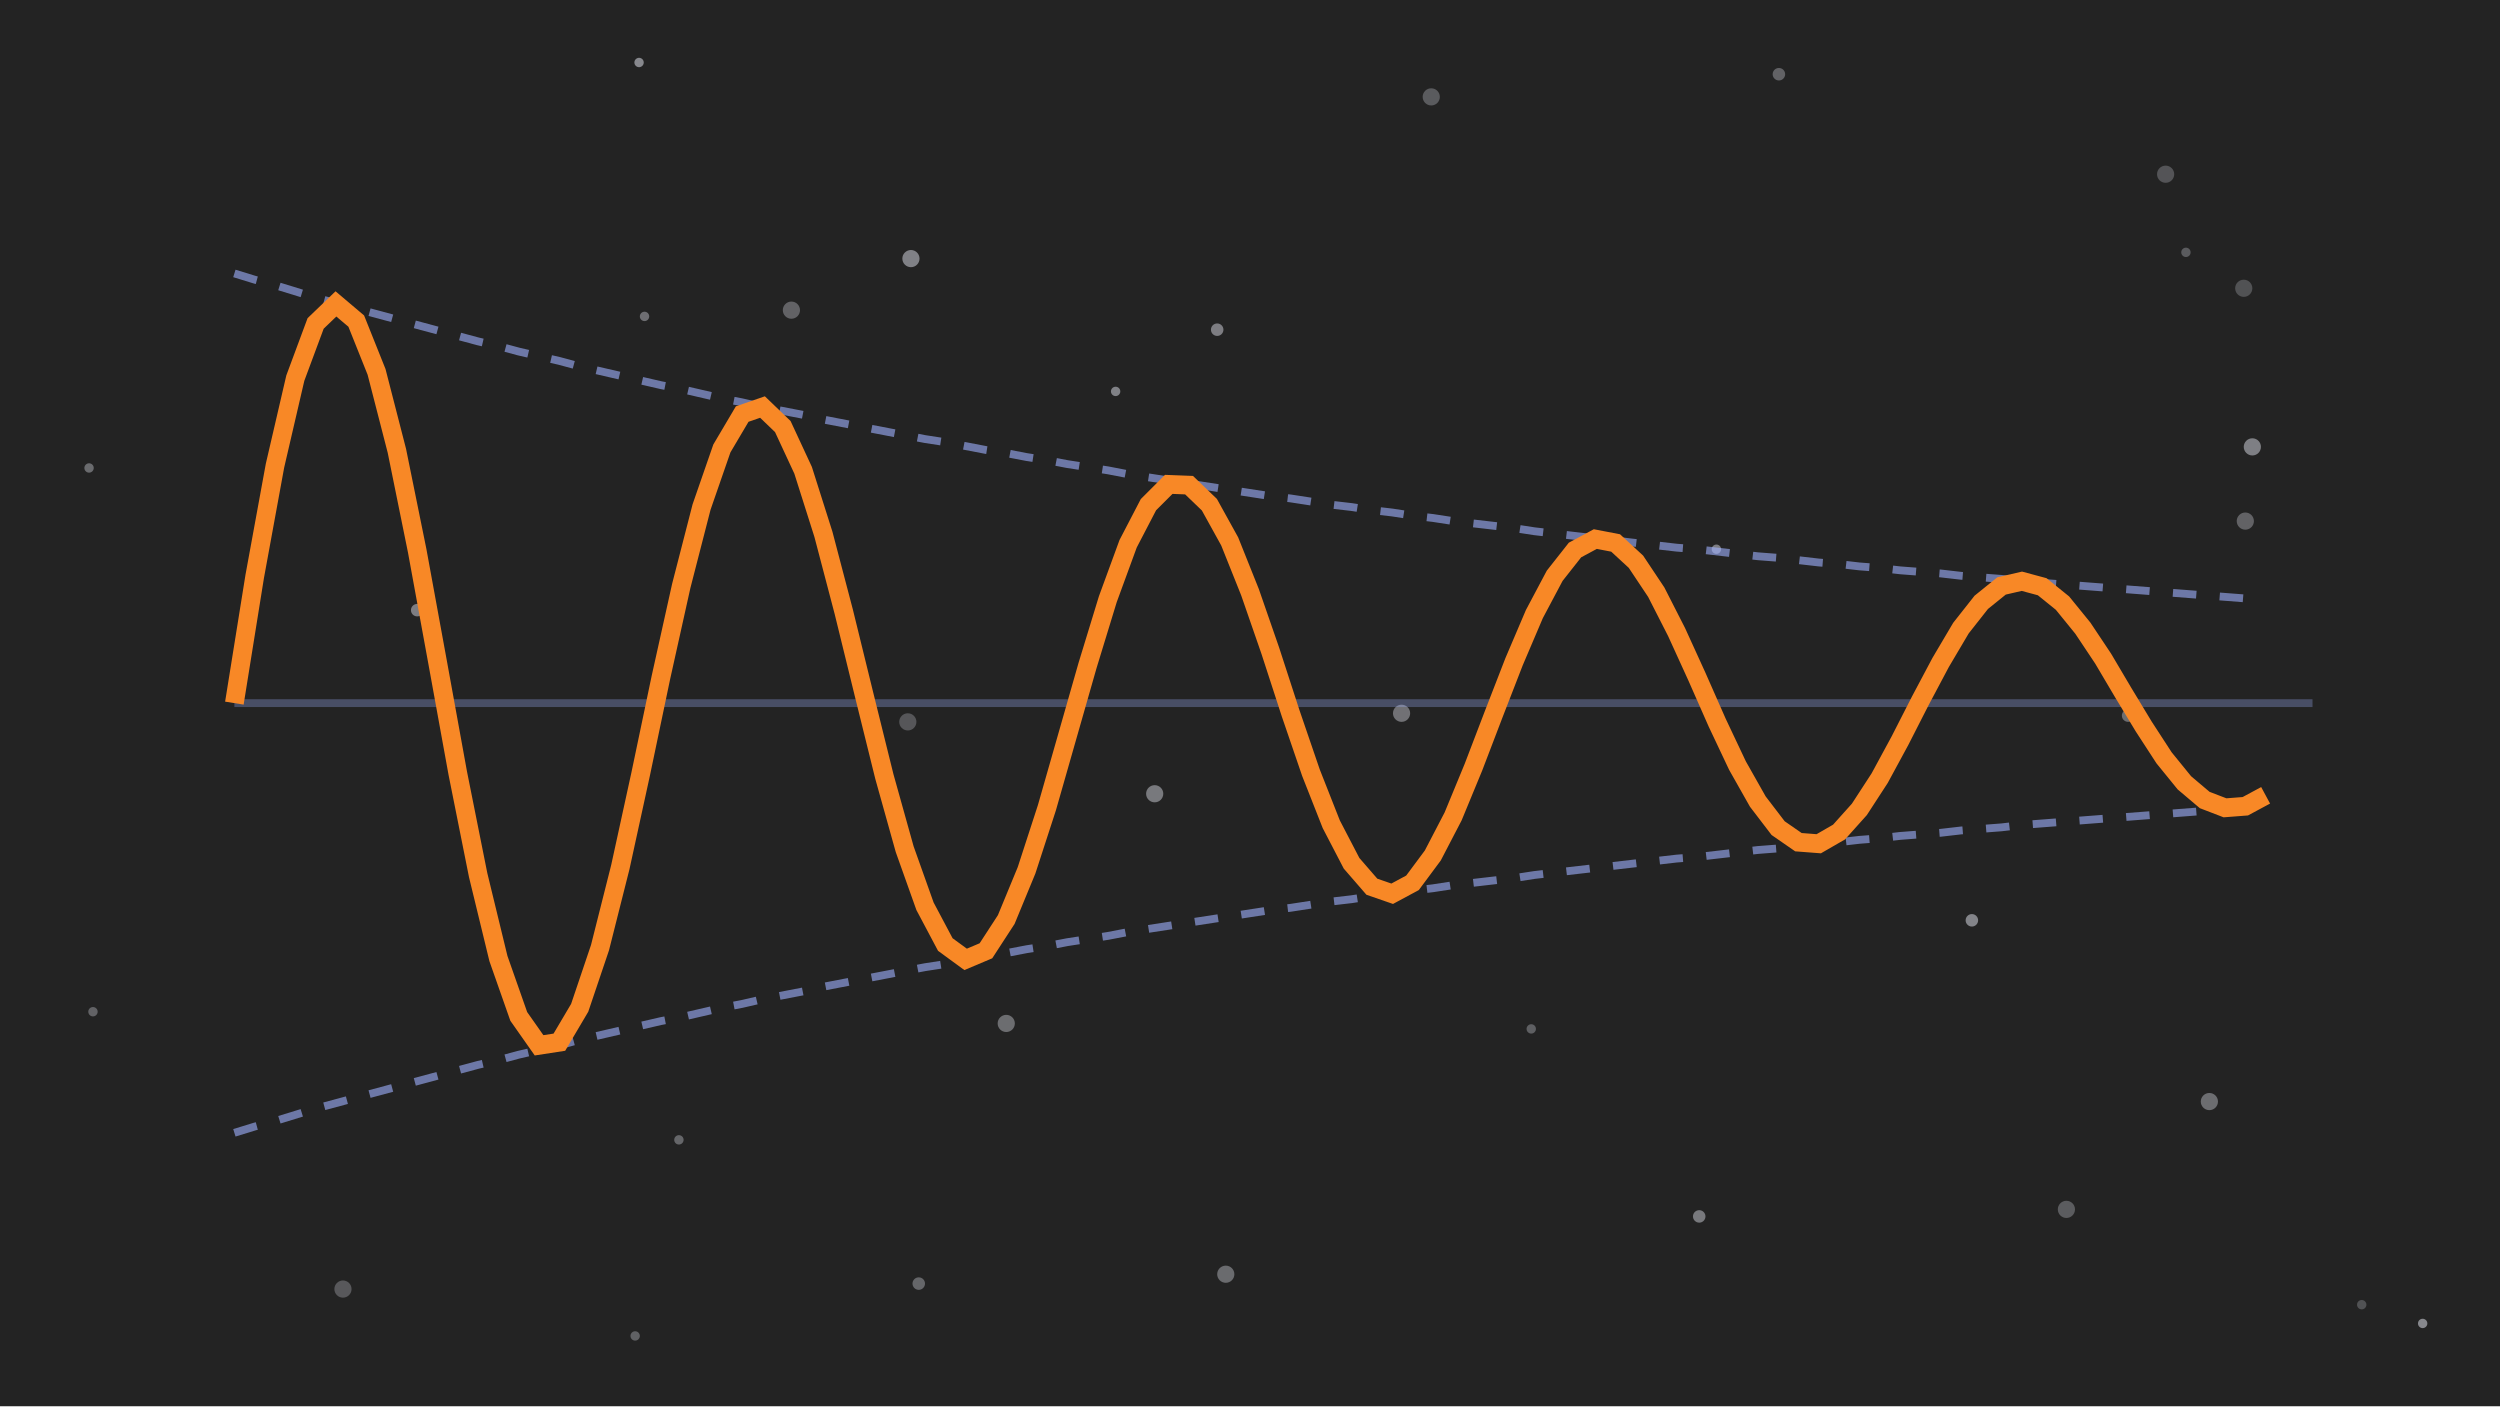
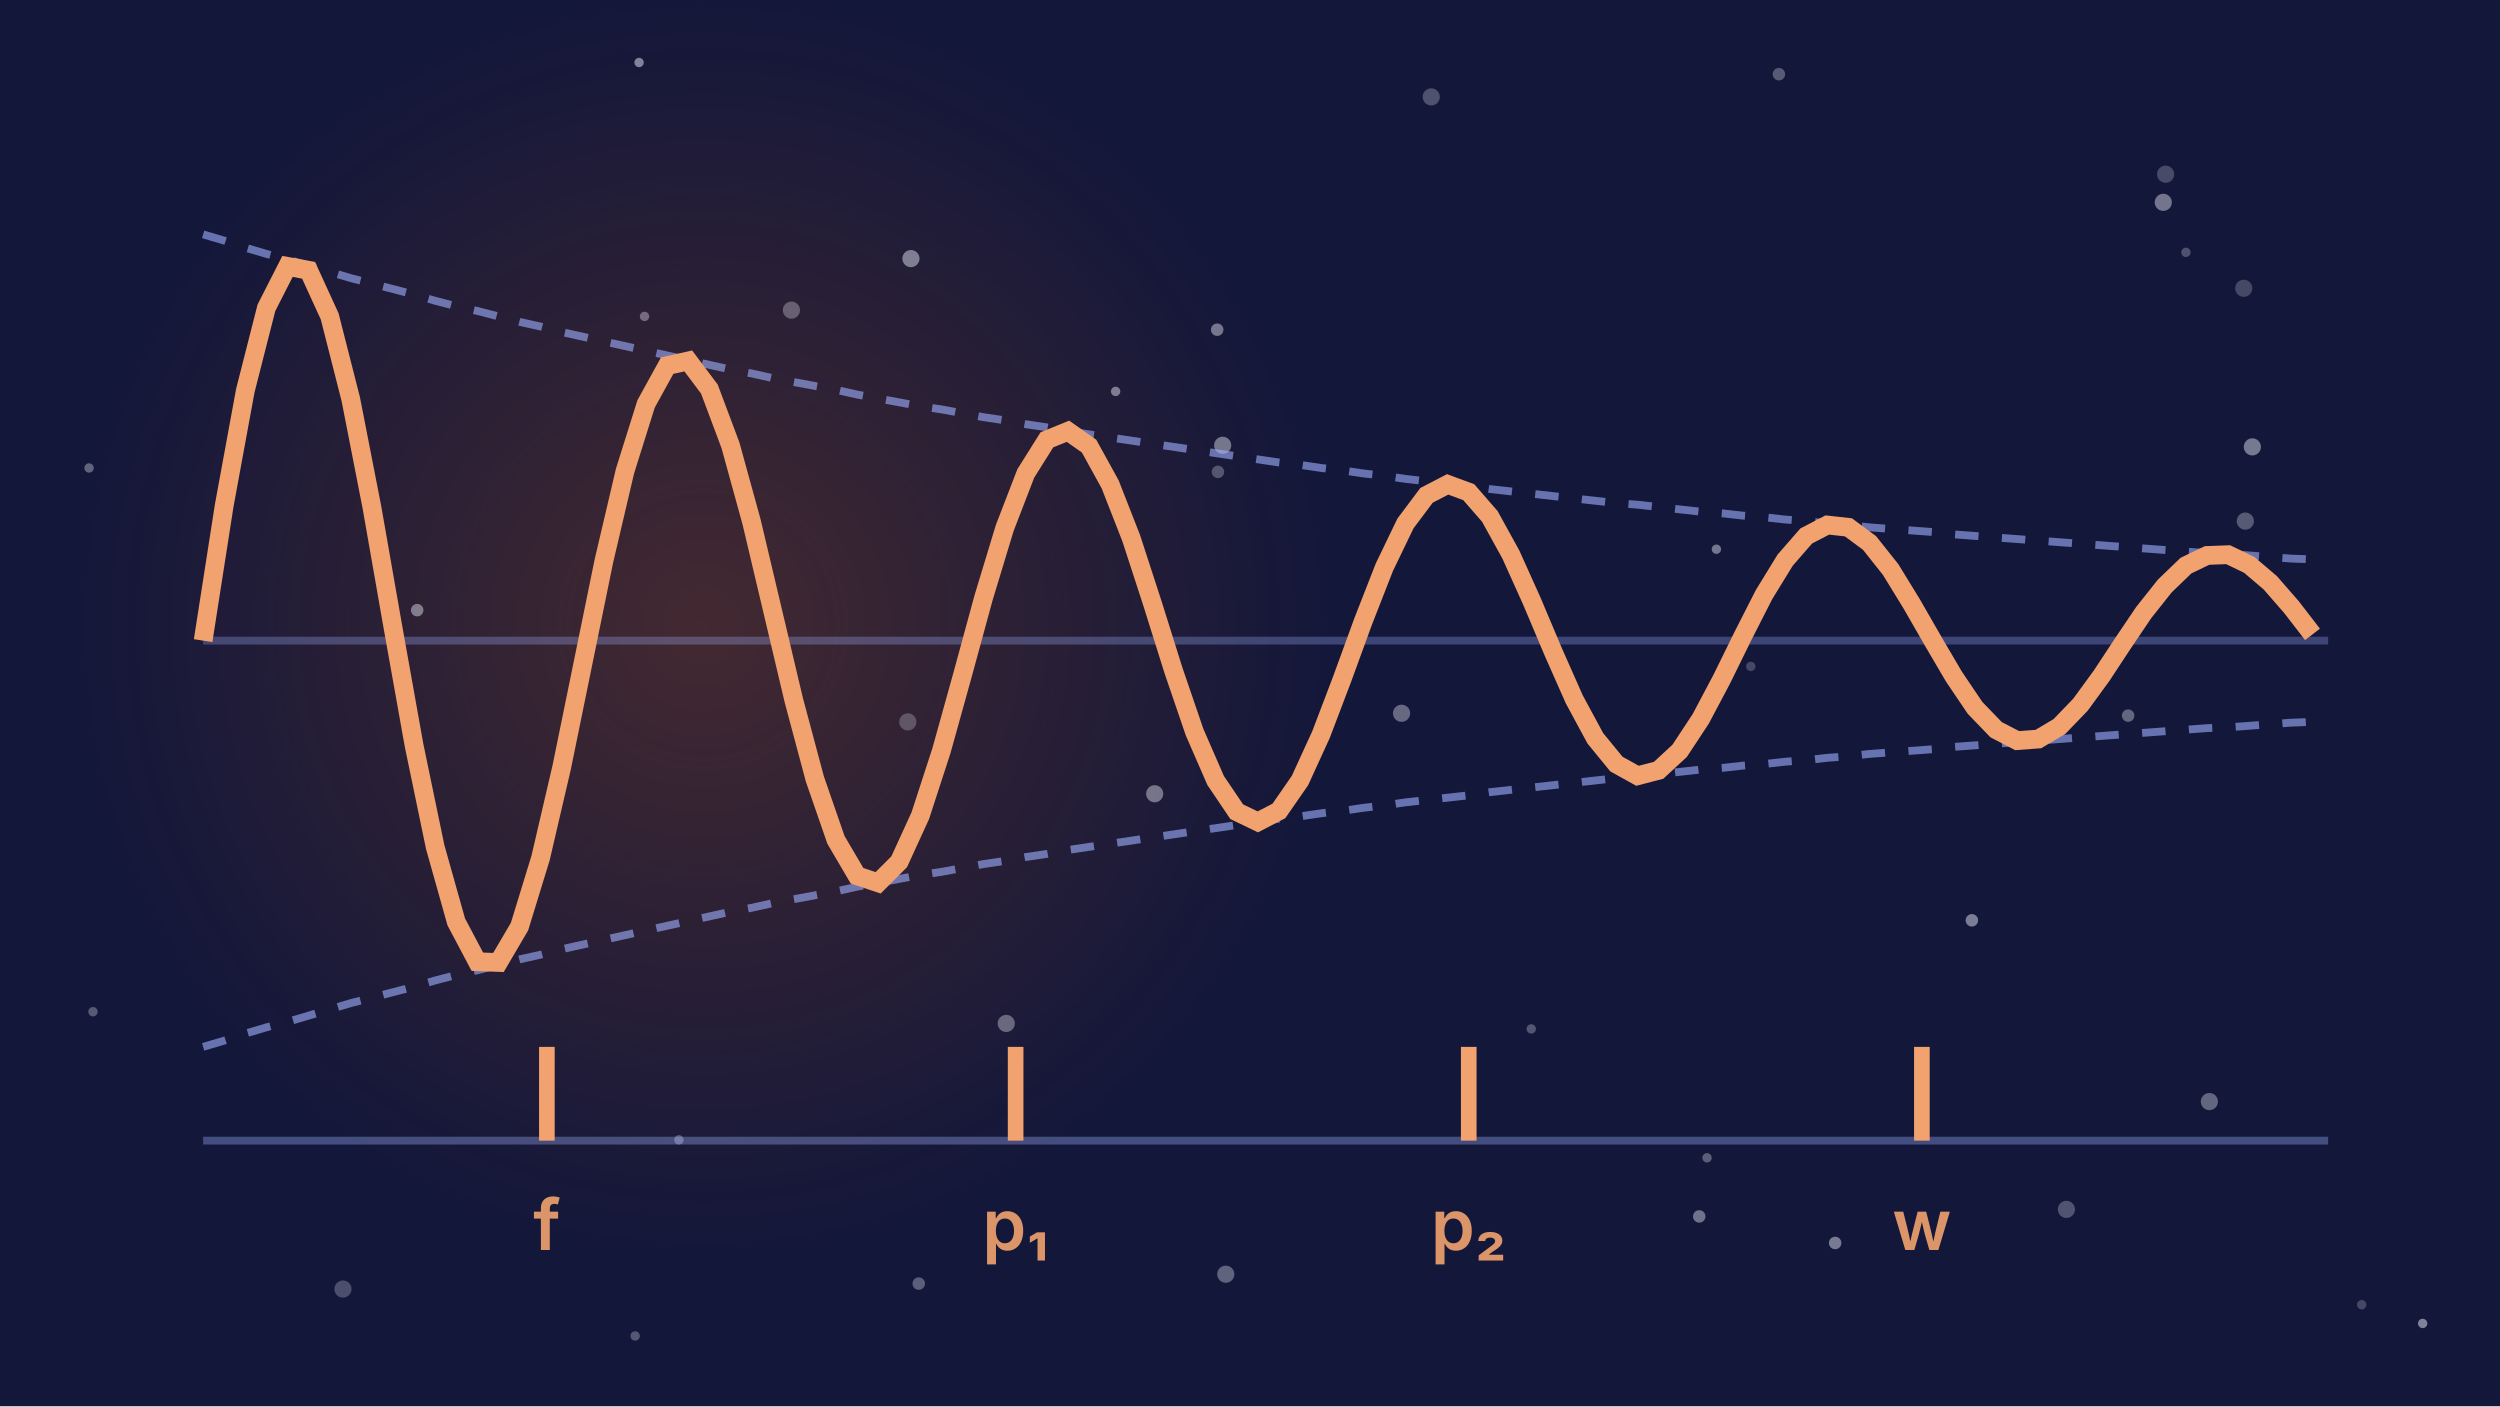
<svg xmlns="http://www.w3.org/2000/svg" viewBox="0 0 320 180" role="img" aria-hidden="true">
-   <rect width="320" height="180" fill="#232323" />
+   <rect width="320" height="180" fill="#13173A" />
+   <defs>
+     <radialGradient id="n2">
+       <stop offset="0" stop-color="#B4531B" stop-opacity="0.3" />
+       <stop offset="1" stop-color="#B4531B" stop-opacity="0" />
+     </radialGradient>
+   </defs>
+   <circle cx="90" cy="80" r="80" fill="url(#n2)" />
  <circle cx="302.3" cy="167.0" r="0.6" fill="#EEF0FA" opacity="0.23" />
  <circle cx="116.6" cy="33.1" r="1.1" fill="#EEF0FA" opacity="0.46" />
  <circle cx="82.5" cy="40.5" r="0.6" fill="#EEF0FA" opacity="0.37" />
  <circle cx="53.4" cy="78.1" r="0.8" fill="#EEF0FA" opacity="0.44" />
  <circle cx="272.4" cy="91.6" r="0.8" fill="#EEF0FA" opacity="0.36" />
  <circle cx="142.8" cy="50.1" r="0.6" fill="#EEF0FA" opacity="0.46" />
  <circle cx="117.6" cy="164.3" r="0.8" fill="#EEF0FA" opacity="0.33" />
  <circle cx="279.8" cy="32.3" r="0.6" fill="#EEF0FA" opacity="0.27" />
  <circle cx="11.4" cy="59.9" r="0.6" fill="#EEF0FA" opacity="0.35" />
  <circle cx="116.2" cy="92.4" r="1.1" fill="#EEF0FA" opacity="0.25" />
  <circle cx="282.8" cy="141.0" r="1.1" fill="#EEF0FA" opacity="0.36" />
  <circle cx="287.4" cy="66.7" r="1.1" fill="#EEF0FA" opacity="0.31" />
  <circle cx="310.1" cy="169.4" r="0.6" fill="#EEF0FA" opacity="0.49" />
  <circle cx="128.8" cy="131.0" r="1.1" fill="#EEF0FA" opacity="0.36" />
  <circle cx="156.9" cy="163.1" r="1.1" fill="#EEF0FA" opacity="0.35" />
  <circle cx="252.4" cy="117.8" r="0.8" fill="#EEF0FA" opacity="0.47" />
  <circle cx="147.8" cy="101.6" r="1.1" fill="#EEF0FA" opacity="0.42" />
  <circle cx="155.8" cy="42.2" r="0.8" fill="#EEF0FA" opacity="0.44" />
  <circle cx="264.5" cy="154.8" r="1.1" fill="#EEF0FA" opacity="0.28" />
  <circle cx="288.3" cy="57.2" r="1.1" fill="#EEF0FA" opacity="0.45" />
  <circle cx="179.4" cy="91.3" r="1.1" fill="#EEF0FA" opacity="0.38" />
  <circle cx="101.3" cy="39.7" r="1.1" fill="#EEF0FA" opacity="0.31" />
  <circle cx="217.5" cy="155.7" r="0.8" fill="#EEF0FA" opacity="0.42" />
  <circle cx="287.2" cy="36.9" r="1.1" fill="#EEF0FA" opacity="0.23" />
  <circle cx="183.2" cy="12.4" r="1.1" fill="#EEF0FA" opacity="0.27" />
  <circle cx="277.2" cy="22.3" r="1.1" fill="#EEF0FA" opacity="0.24" />
  <circle cx="86.9" cy="145.9" r="0.6" fill="#EEF0FA" opacity="0.33" />
  <circle cx="227.7" cy="9.5" r="0.8" fill="#EEF0FA" opacity="0.31" />
  <circle cx="81.8" cy="8.0" r="0.6" fill="#EEF0FA" opacity="0.49" />
  <circle cx="11.9" cy="129.5" r="0.6" fill="#EEF0FA" opacity="0.31" />
  <circle cx="43.9" cy="165.0" r="1.1" fill="#EEF0FA" opacity="0.26" />
  <circle cx="219.7" cy="70.3" r="0.6" fill="#EEF0FA" opacity="0.44" />
  <circle cx="81.3" cy="171.0" r="0.6" fill="#EEF0FA" opacity="0.30" />
  <circle cx="196.0" cy="131.7" r="0.6" fill="#EEF0FA" opacity="0.29" />
-   <line x1="30" y1="90" x2="296" y2="90" stroke="#9FB1FF" opacity=".3" />
-   <polyline points="30.0,35.0 32.6,35.8 35.2,36.5 37.8,37.3 40.4,38.1 43.0,38.8 45.6,39.5 48.2,40.2 50.8,40.9 53.4,41.6 56.0,42.3 58.6,43.0 61.2,43.7 63.8,44.3 66.4,45.0 69.0,45.6 71.6,46.2 74.2,46.9 76.8,47.5 79.4,48.1 82.0,48.7 84.6,49.3 87.2,49.8 89.8,50.4 92.4,51.0 95.0,51.5 97.6,52.1 100.2,52.6 102.8,53.1 105.4,53.7 108.0,54.2 110.6,54.7 113.2,55.2 115.8,55.7 118.4,56.2 121.0,56.6 123.6,57.1 126.2,57.6 128.8,58.0 131.4,58.5 134.0,58.9 136.6,59.4 139.2,59.8 141.8,60.2 144.4,60.7 147.0,61.1 149.6,61.5 152.2,61.9 154.8,62.3 157.4,62.7 160.0,63.1 162.6,63.5 165.2,63.8 167.8,64.2 170.4,64.6 173.0,64.9 175.6,65.3 178.2,65.6 180.8,66.0 183.4,66.3 186.0,66.7 188.6,67.0 191.2,67.3 193.8,67.6 196.4,68.0 199.0,68.3 201.6,68.6 204.2,68.9 206.8,69.2 209.4,69.5 212.0,69.8 214.6,70.1 217.2,70.3 219.8,70.6 222.4,70.9 225.0,71.2 227.6,71.4 230.2,71.7 232.8,72.0 235.4,72.2 238.0,72.5 240.6,72.7 243.2,73.0 245.8,73.2 248.4,73.4 251.0,73.7 253.6,73.9 256.2,74.1 258.8,74.4 261.4,74.6 264.0,74.8 266.6,75.0 269.2,75.2 271.8,75.4 274.4,75.6 277.0,75.8 279.6,76.0 282.2,76.2 284.8,76.4 287.4,76.6 290.0,76.8" fill="none" stroke="#9FB1FF" stroke-dasharray="3 3" opacity=".6" />
-   <polyline points="30.0,145.0 32.6,144.2 35.2,143.5 37.8,142.7 40.4,141.9 43.0,141.2 45.6,140.5 48.2,139.8 50.8,139.1 53.4,138.4 56.0,137.7 58.6,137.0 61.2,136.3 63.8,135.7 66.4,135.0 69.0,134.4 71.6,133.8 74.2,133.1 76.8,132.5 79.4,131.9 82.0,131.3 84.6,130.7 87.2,130.2 89.8,129.6 92.4,129.0 95.0,128.5 97.6,127.9 100.2,127.4 102.8,126.9 105.4,126.3 108.0,125.8 110.6,125.3 113.2,124.8 115.8,124.3 118.4,123.8 121.0,123.4 123.6,122.9 126.2,122.4 128.8,122.0 131.4,121.5 134.0,121.1 136.6,120.6 139.2,120.2 141.8,119.8 144.4,119.3 147.0,118.9 149.6,118.5 152.2,118.1 154.8,117.7 157.4,117.3 160.0,116.9 162.6,116.5 165.2,116.2 167.8,115.8 170.4,115.4 173.0,115.1 175.6,114.7 178.2,114.4 180.8,114.0 183.4,113.7 186.0,113.3 188.6,113.0 191.2,112.7 193.8,112.4 196.4,112.0 199.0,111.7 201.6,111.4 204.2,111.1 206.8,110.8 209.4,110.5 212.0,110.2 214.6,109.9 217.2,109.7 219.8,109.4 222.4,109.1 225.0,108.8 227.6,108.6 230.2,108.3 232.8,108.0 235.4,107.8 238.0,107.5 240.6,107.3 243.2,107.0 245.8,106.8 248.4,106.6 251.0,106.3 253.6,106.1 256.2,105.9 258.8,105.6 261.4,105.4 264.0,105.2 266.6,105.0 269.2,104.8 271.8,104.6 274.4,104.4 277.0,104.2 279.6,104.0 282.2,103.8 284.8,103.6 287.4,103.4 290.0,103.2" fill="none" stroke="#9FB1FF" stroke-dasharray="3 3" opacity=".6" />
-   <polyline points="30.0,90.0 32.6,73.8 35.2,59.6 37.8,48.4 40.4,41.4 43.0,38.9 45.6,41.1 48.2,47.6 50.8,57.7 53.4,70.5 56.0,84.7 58.6,99.0 61.2,112.0 63.8,122.7 66.4,130.1 69.0,133.8 71.6,133.4 74.2,129.0 76.8,121.3 79.4,111.0 82.0,99.1 84.6,86.7 87.2,75.0 89.8,64.9 92.4,57.4 95.0,53.0 97.6,52.1 100.2,54.6 102.8,60.2 105.4,68.4 108.0,78.3 110.6,88.9 113.2,99.4 115.8,108.7 118.4,116.0 121.0,120.9 123.6,122.8 126.2,121.7 128.8,117.7 131.4,111.4 134.0,103.4 136.6,94.3 139.2,85.2 141.8,76.7 144.4,69.6 147.0,64.6 149.6,62.0 152.2,62.1 154.8,64.6 157.4,69.3 160.0,75.8 162.6,83.3 165.2,91.3 167.8,98.9 170.4,105.5 173.0,110.5 175.6,113.5 178.2,114.4 180.8,113.0 183.4,109.5 186.0,104.5 188.6,98.2 191.2,91.4 193.8,84.7 196.4,78.6 199.0,73.7 201.6,70.4 204.2,69.0 206.8,69.5 209.4,71.9 212.0,75.8 214.6,80.9 217.2,86.6 219.8,92.5 222.4,98.0 225.0,102.6 227.6,106.0 230.2,107.8 232.8,108.0 235.4,106.5 238.0,103.6 240.6,99.6 243.2,94.8 245.8,89.7 248.4,84.8 251.0,80.4 253.6,77.1 256.2,75.0 258.8,74.4 261.4,75.1 264.0,77.2 266.6,80.4 269.2,84.3 271.8,88.7 274.4,93.0 277.0,97.0 279.6,100.2 282.2,102.4 284.8,103.4 287.4,103.2 290.0,101.8" fill="none" stroke="#F88826" stroke-width="2.4" />
+   <circle cx="156.5" cy="57.0" r="1.1" fill="#EEF0FA" opacity="0.43" />
+   <circle cx="234.9" cy="159.1" r="0.8" fill="#EEF0FA" opacity="0.46" />
+   <circle cx="224.1" cy="85.3" r="0.6" fill="#EEF0FA" opacity="0.23" />
+   <circle cx="218.5" cy="148.2" r="0.6" fill="#EEF0FA" opacity="0.33" />
+   <circle cx="276.9" cy="25.9" r="1.1" fill="#EEF0FA" opacity="0.43" />
+   <circle cx="155.9" cy="60.4" r="0.8" fill="#EEF0FA" opacity="0.28" />
+   <line x1="26" y1="82" x2="298" y2="82" stroke="#9FB1FF" opacity=".3" />
+   <polyline points="26.0,30.0 28.7,30.8 31.4,31.7 34.1,32.5 36.8,33.2 39.5,34.0 42.2,34.8 44.9,35.6 47.6,36.3 50.3,37.0 53.0,37.7 55.7,38.5 58.4,39.2 61.1,39.8 63.8,40.5 66.5,41.2 69.2,41.8 71.9,42.5 74.6,43.1 77.3,43.7 80.0,44.3 82.7,44.9 85.4,45.5 88.1,46.1 90.8,46.7 93.5,47.3 96.2,47.8 98.9,48.4 101.6,48.9 104.3,49.4 107.0,49.9 109.7,50.5 112.4,51.0 115.1,51.5 117.8,52.0 120.5,52.4 123.2,52.9 125.9,53.4 128.6,53.8 131.3,54.3 134.0,54.7 136.7,55.2 139.4,55.6 142.1,56.0 144.8,56.4 147.5,56.8 150.2,57.2 152.9,57.6 155.6,58.0 158.3,58.4 161.0,58.8 163.7,59.2 166.4,59.5 169.1,59.9 171.8,60.2 174.5,60.6 177.2,60.9 179.9,61.3 182.6,61.6 185.3,61.9 188.0,62.2 190.7,62.6 193.4,62.9 196.1,63.2 198.8,63.5 201.5,63.8 204.2,64.1 206.9,64.4 209.6,64.6 212.3,64.9 215.0,65.2 217.7,65.5 220.4,65.7 223.1,66.0 225.8,66.2 228.5,66.5 231.2,66.7 233.9,67.0 236.6,67.2 239.3,67.5 242.0,67.7 244.7,67.9 247.4,68.1 250.1,68.4 252.8,68.6 255.5,68.8 258.2,69.0 260.9,69.2 263.6,69.4 266.3,69.6 269.0,69.8 271.7,70.0 274.4,70.2 277.1,70.4 279.8,70.6 282.5,70.8 285.2,70.9 287.9,71.1 290.6,71.3 293.3,71.5 296.0,71.6" fill="none" stroke="#9FB1FF" stroke-dasharray="3 3" opacity=".6" />
+   <polyline points="26.0,134.0 28.7,133.2 31.4,132.3 34.1,131.5 36.8,130.8 39.5,130.0 42.2,129.2 44.9,128.4 47.6,127.7 50.3,127.0 53.0,126.3 55.7,125.5 58.4,124.8 61.1,124.2 63.8,123.5 66.5,122.8 69.2,122.2 71.9,121.5 74.6,120.9 77.3,120.3 80.0,119.7 82.7,119.1 85.4,118.5 88.1,117.9 90.8,117.3 93.5,116.7 96.2,116.2 98.9,115.6 101.6,115.1 104.3,114.6 107.0,114.1 109.7,113.5 112.4,113.0 115.1,112.5 117.8,112.0 120.5,111.6 123.2,111.1 125.9,110.6 128.6,110.2 131.3,109.7 134.0,109.3 136.7,108.8 139.4,108.4 142.1,108.0 144.8,107.6 147.5,107.2 150.2,106.8 152.9,106.4 155.6,106.0 158.3,105.6 161.0,105.2 163.7,104.8 166.4,104.5 169.1,104.1 171.8,103.8 174.5,103.4 177.2,103.1 179.9,102.7 182.6,102.4 185.3,102.1 188.0,101.8 190.7,101.4 193.4,101.1 196.1,100.8 198.8,100.5 201.5,100.2 204.2,99.9 206.9,99.6 209.6,99.4 212.3,99.1 215.0,98.8 217.7,98.5 220.4,98.3 223.1,98.0 225.8,97.8 228.5,97.5 231.2,97.3 233.9,97.0 236.6,96.8 239.3,96.5 242.0,96.3 244.7,96.1 247.4,95.9 250.1,95.6 252.8,95.4 255.5,95.2 258.2,95.0 260.9,94.8 263.6,94.6 266.3,94.4 269.0,94.2 271.7,94.0 274.4,93.8 277.1,93.6 279.8,93.4 282.5,93.2 285.2,93.1 287.9,92.9 290.6,92.7 293.3,92.5 296.0,92.4" fill="none" stroke="#9FB1FF" stroke-dasharray="3 3" opacity=".6" />
+   <polyline points="26.0,82.0 28.7,64.7 31.4,50.0 34.1,39.4 36.8,34.1 39.5,34.6 42.2,40.5 44.9,51.1 47.6,64.9 50.3,80.3 53.0,95.4 55.7,108.4 58.4,118.0 61.1,123.1 63.8,123.2 66.5,118.6 69.2,109.8 71.9,98.2 74.6,85.0 77.3,71.8 80.0,60.3 82.7,51.7 85.4,46.8 88.1,46.2 90.8,49.8 93.5,57.0 96.2,66.8 98.9,78.2 101.6,89.6 104.3,99.7 107.0,107.5 109.7,112.1 112.4,113.0 115.1,110.3 117.8,104.4 120.5,96.1 123.2,86.4 125.9,76.5 128.6,67.6 131.3,60.6 134.0,56.3 136.7,55.2 139.4,57.1 142.1,62.0 144.8,68.9 147.5,77.2 150.2,85.8 152.9,93.7 155.6,99.9 158.3,103.9 161.0,105.2 163.7,103.8 166.4,99.9 169.1,94.0 171.8,86.9 174.5,79.5 177.2,72.6 179.9,67.0 182.6,63.4 185.3,62.0 188.0,63.0 190.7,66.1 193.4,71.0 196.1,77.0 198.8,83.4 201.5,89.5 204.2,94.5 206.9,97.8 209.6,99.3 212.3,98.6 215.0,96.1 217.7,92.0 220.4,86.9 223.1,81.4 225.8,76.1 228.5,71.7 231.2,68.6 233.9,67.2 236.6,67.5 239.3,69.5 242.0,72.9 244.7,77.3 247.4,82.0 250.1,86.6 252.8,90.6 255.5,93.4 258.2,94.8 260.9,94.6 263.6,93.0 266.3,90.2 269.0,86.5 271.7,82.4 274.4,78.4 277.1,75.0 279.8,72.4 282.5,71.1 285.2,71.0 287.9,72.3 290.6,74.6 293.3,77.7 296.0,81.2" fill="none" stroke="#F2A26E" stroke-width="2.4" />
+   <line x1="26" y1="146" x2="298" y2="146" stroke="#9FB1FF" opacity=".35" />
+   <line x1="70" y1="146" x2="70" y2="134" stroke="#F2A26E" stroke-width="2" />
+   <text x="70" y="160" fill="#F2A26E" font-family="Inter,Segoe UI,Arial,sans-serif" font-size="9" font-weight="600" text-anchor="middle" opacity="0.9">f</text>
+   <line x1="130" y1="146" x2="130" y2="134" stroke="#F2A26E" stroke-width="2" />
+   <text x="130" y="160" fill="#F2A26E" font-family="Inter,Segoe UI,Arial,sans-serif" font-size="9" font-weight="600" text-anchor="middle" opacity="0.9">p₁</text>
+   <line x1="188" y1="146" x2="188" y2="134" stroke="#F2A26E" stroke-width="2" />
+   <text x="188" y="160" fill="#F2A26E" font-family="Inter,Segoe UI,Arial,sans-serif" font-size="9" font-weight="600" text-anchor="middle" opacity="0.9">p₂</text>
+   <line x1="246" y1="146" x2="246" y2="134" stroke="#F2A26E" stroke-width="2" />
+   <text x="246" y="160" fill="#F2A26E" font-family="Inter,Segoe UI,Arial,sans-serif" font-size="9" font-weight="600" text-anchor="middle" opacity="0.9">w</text>
</svg>
